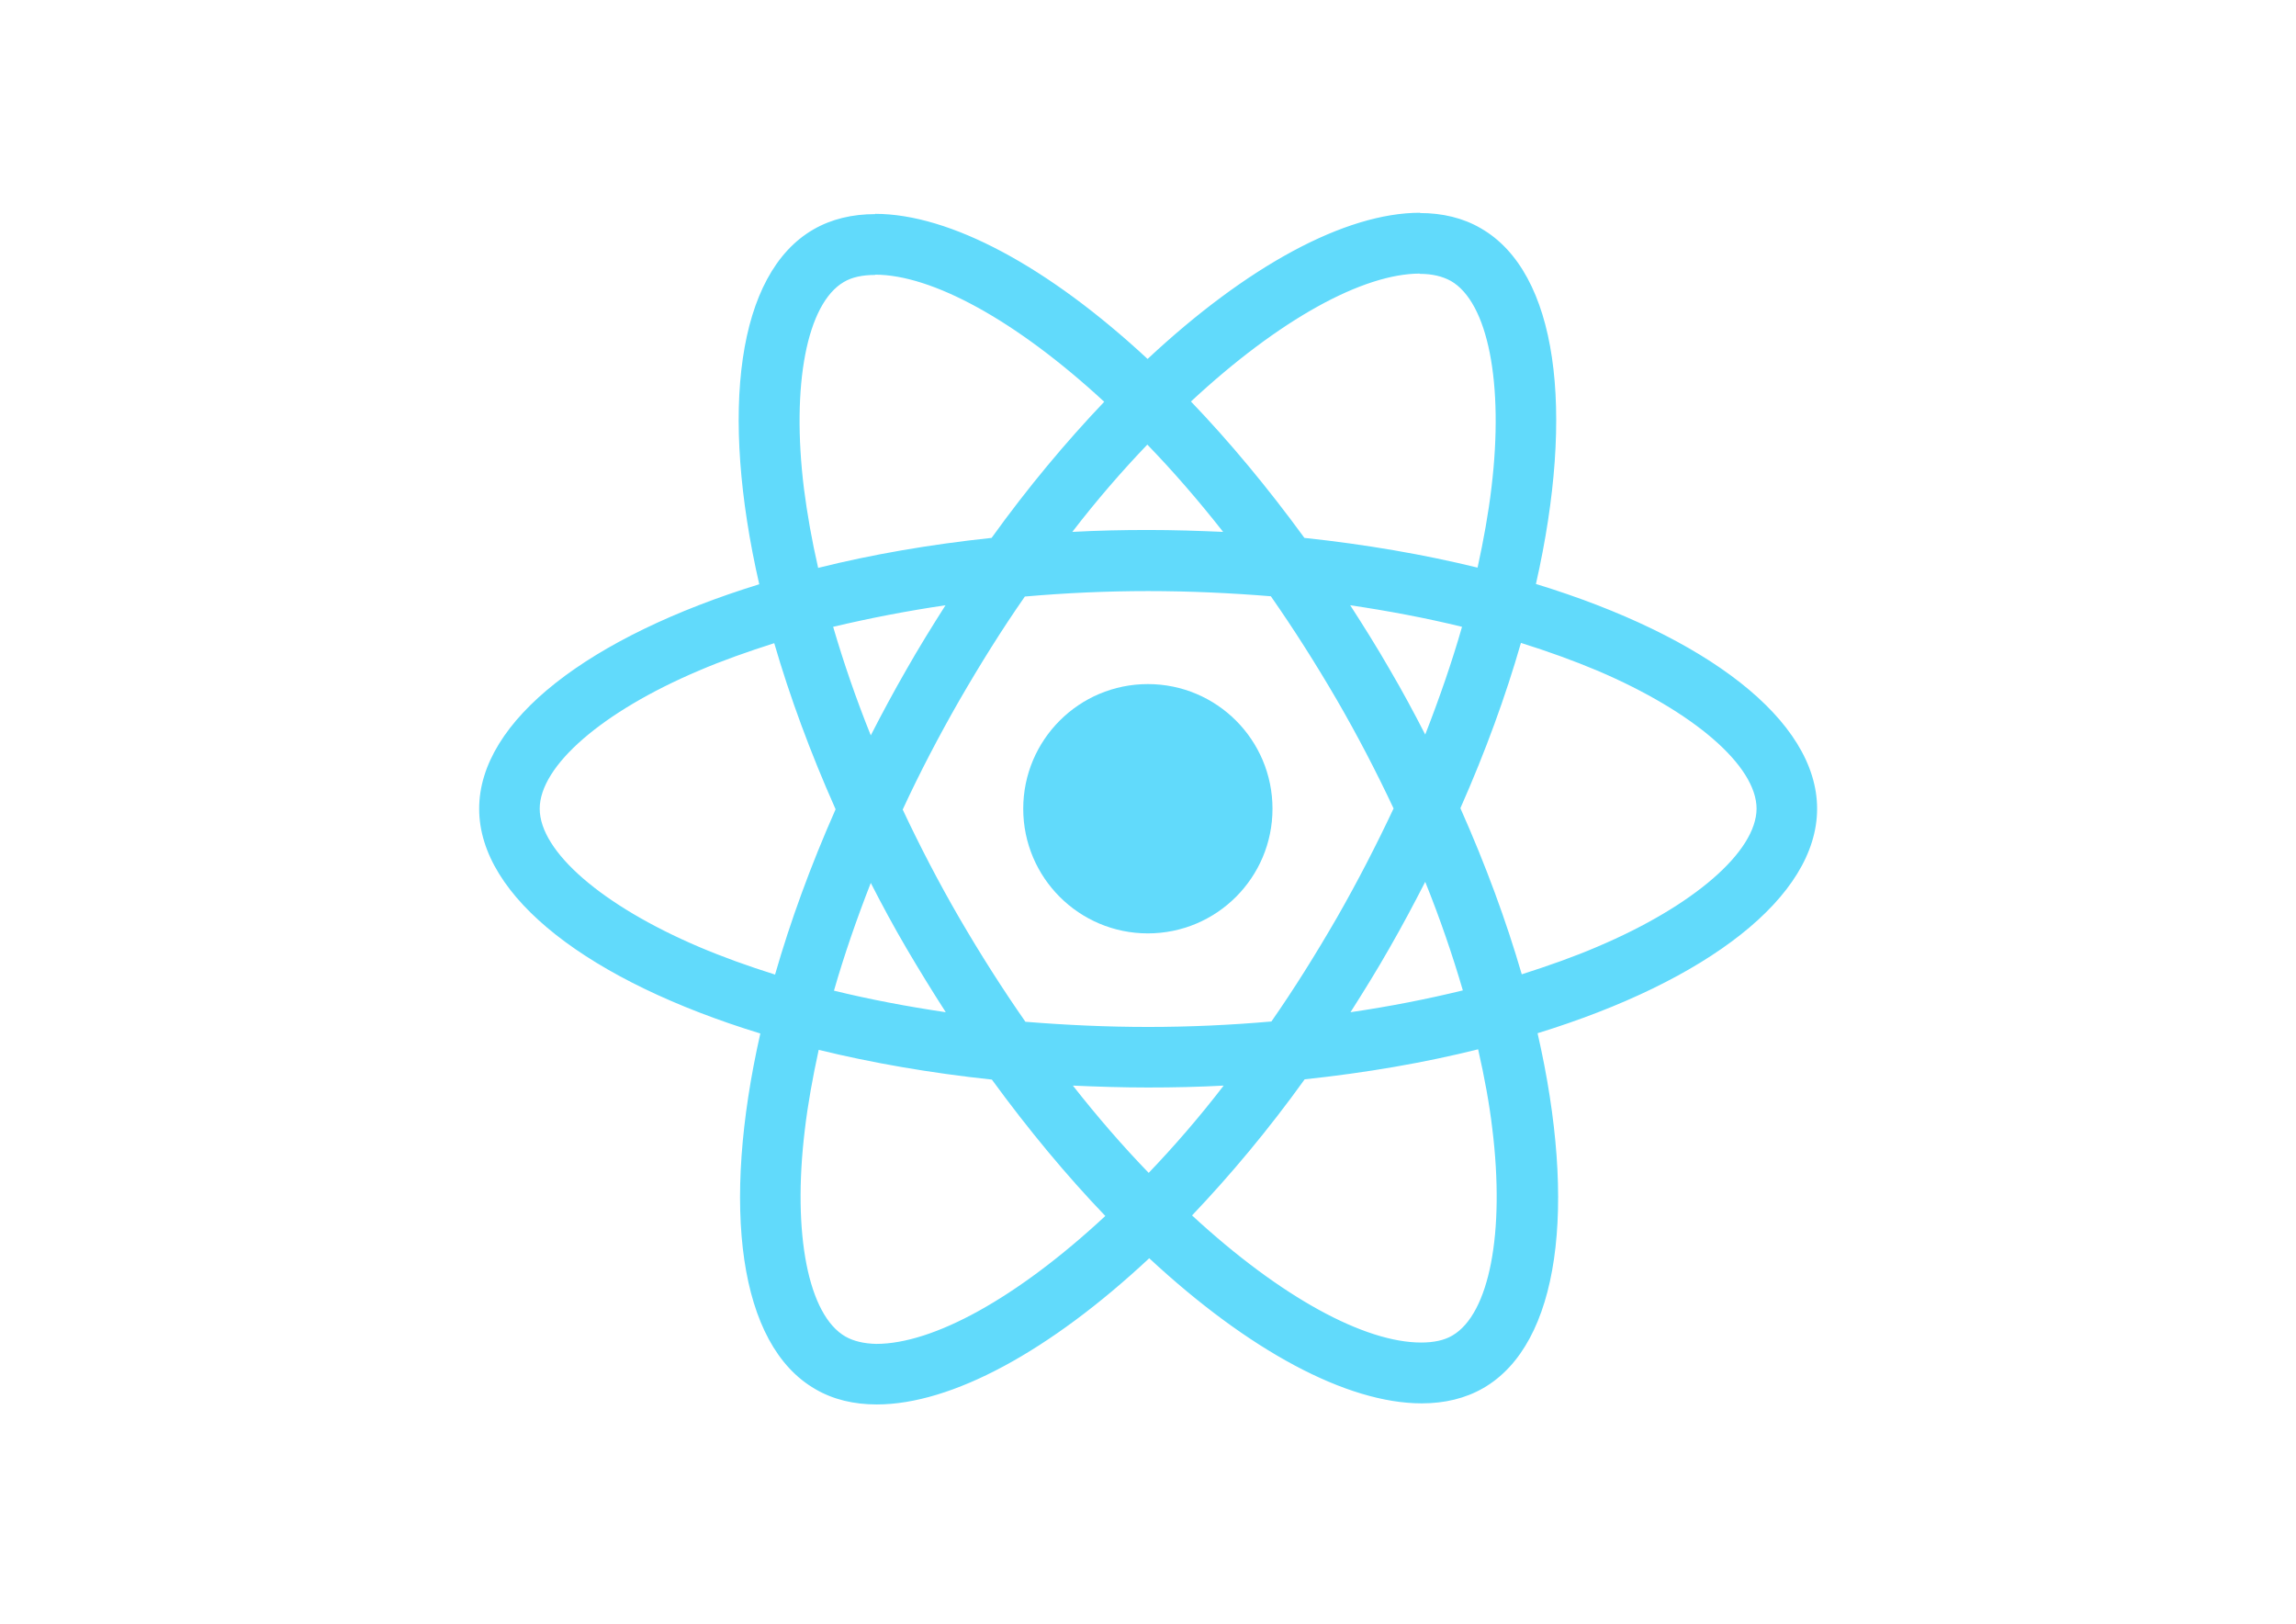
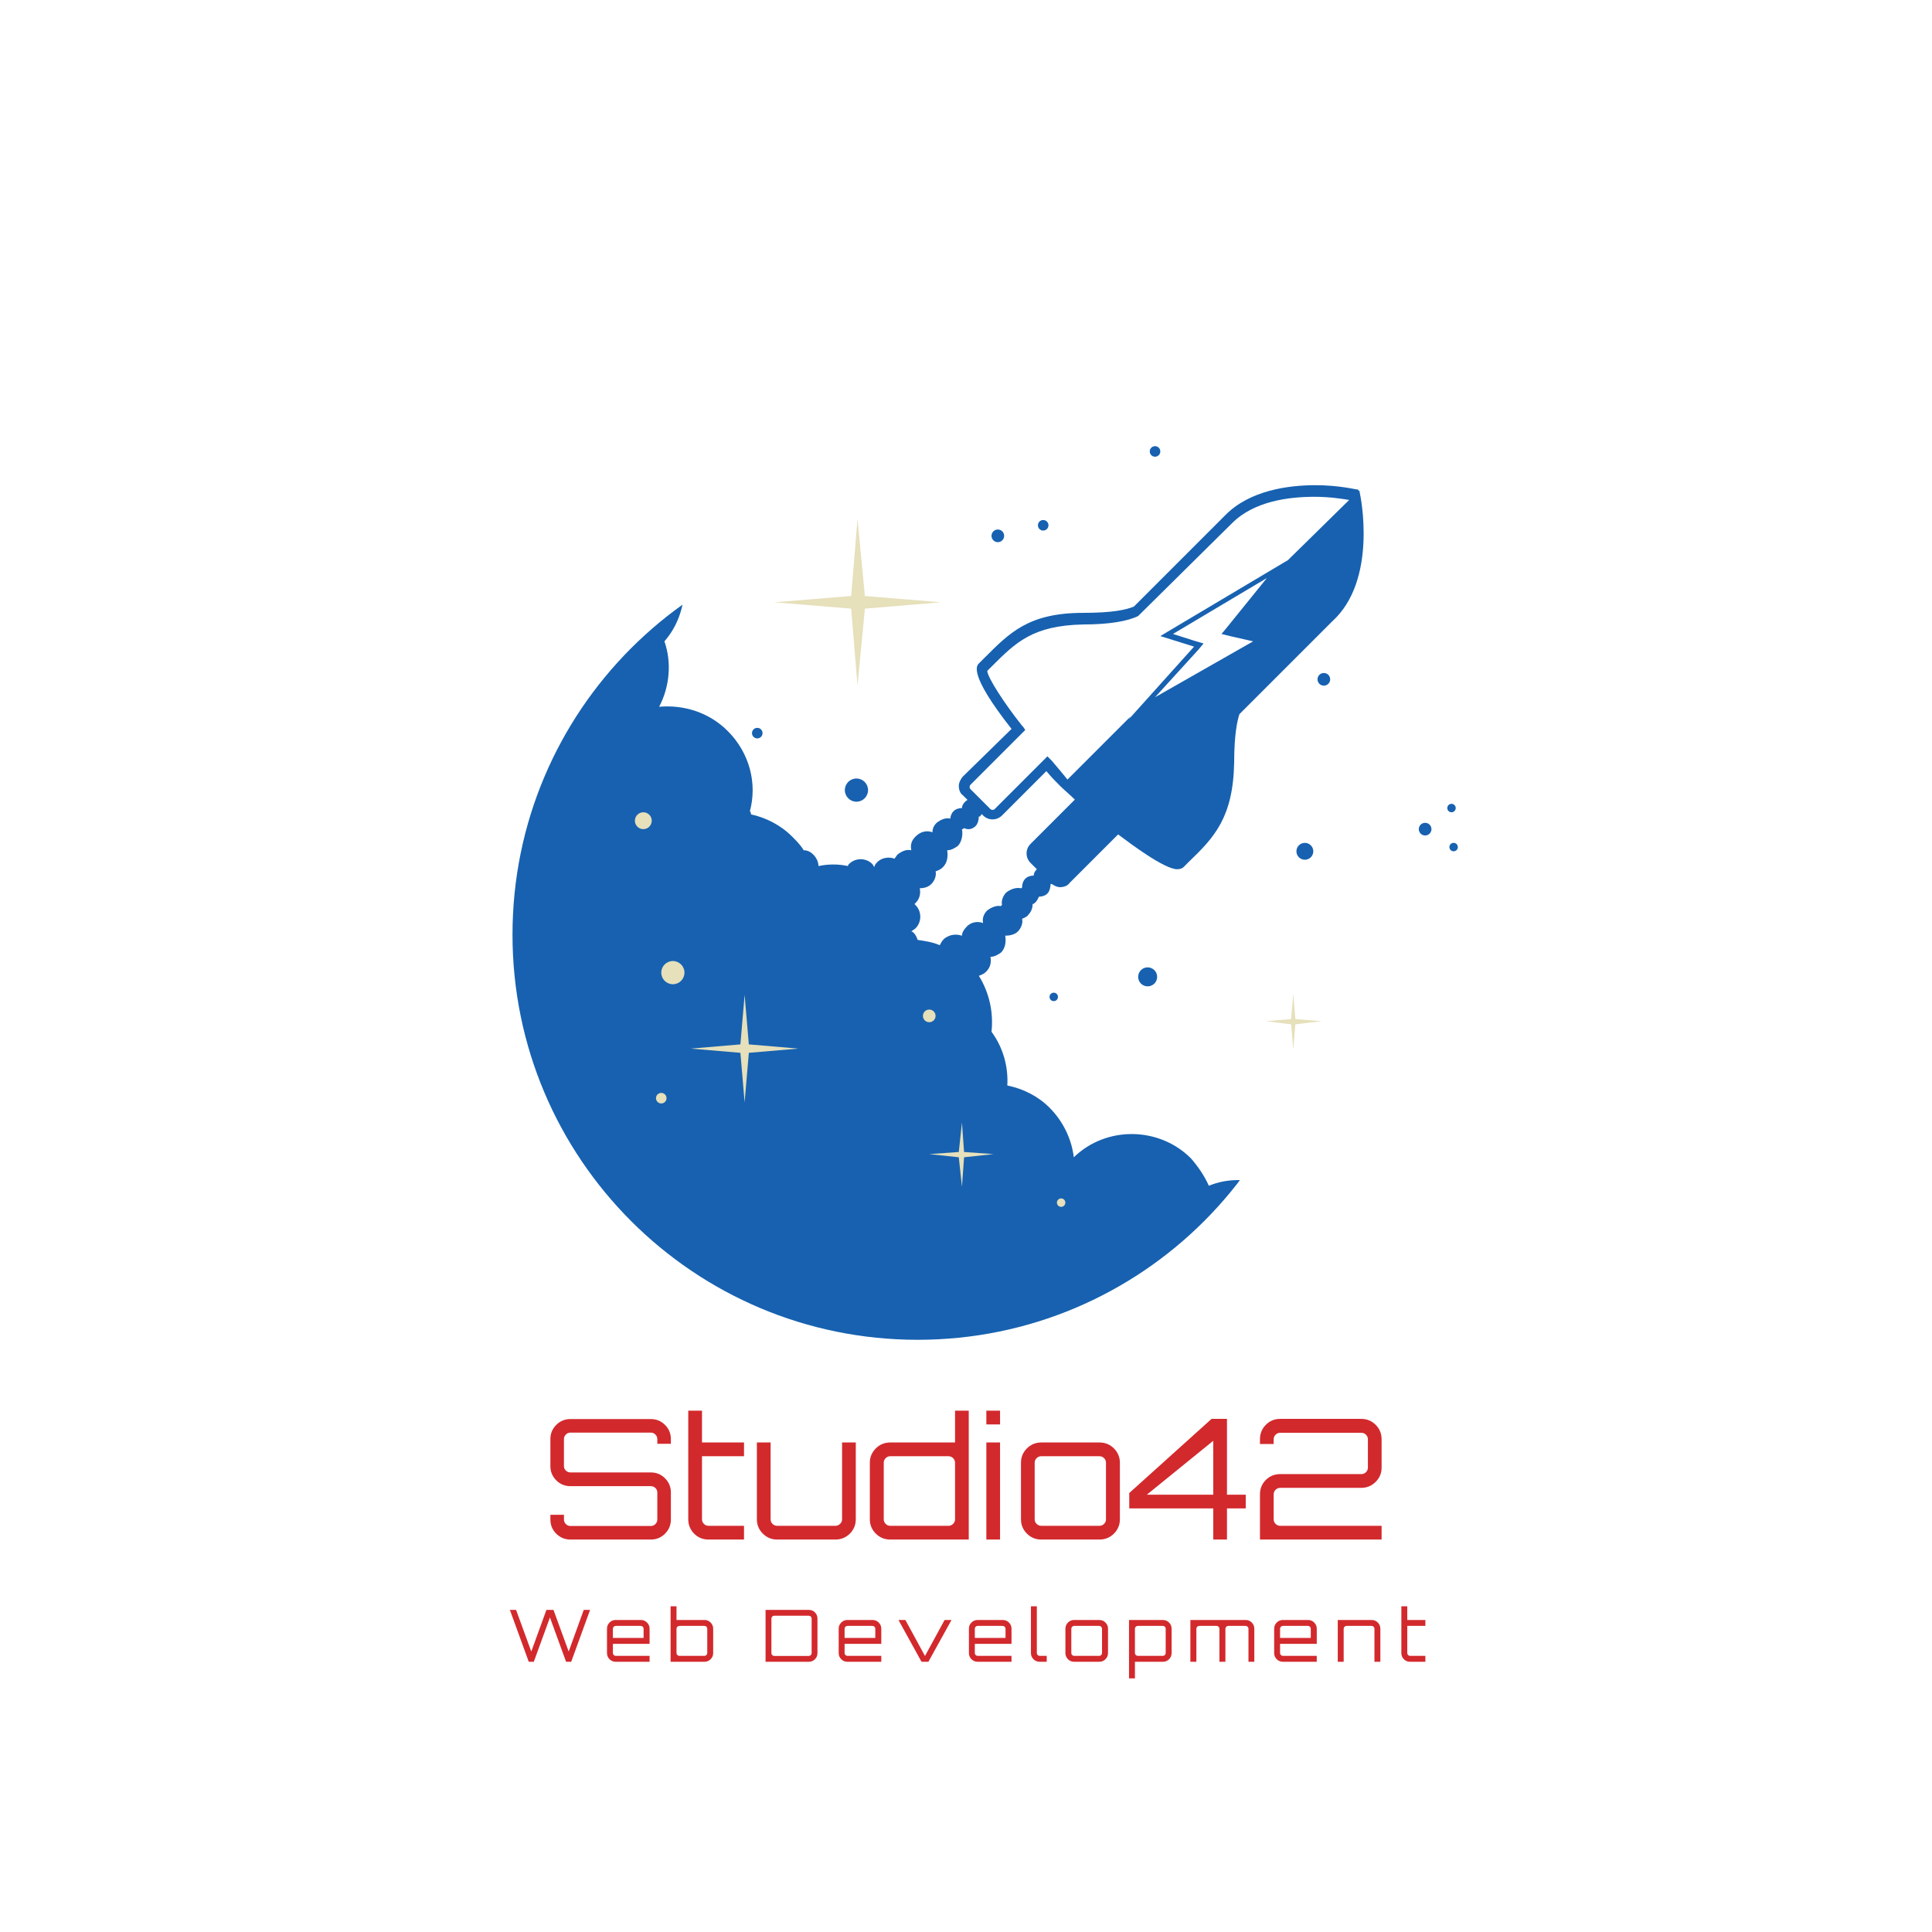
- <svg xmlns="http://www.w3.org/2000/svg" viewBox="0 0 841.9 595.3">
-   <g fill="#61DAFB">
-     <path d="M666.3 296.5c0-32.5-40.7-63.3-103.1-82.4 14.4-63.6 8-114.2-20.2-130.4-6.5-3.8-14.1-5.6-22.4-5.6v22.3c4.6 0 8.3.9 11.4 2.6 13.6 7.8 19.5 37.5 14.9 75.7-1.1 9.4-2.9 19.3-5.1 29.4-19.6-4.8-41-8.5-63.5-10.9-13.5-18.5-27.5-35.3-41.6-50 32.6-30.3 63.2-46.9 84-46.9V78c-27.5 0-63.5 19.6-99.9 53.6-36.4-33.8-72.4-53.2-99.9-53.2v22.3c20.7 0 51.4 16.5 84 46.6-14 14.7-28 31.4-41.3 49.9-22.6 2.4-44 6.1-63.6 11-2.3-10-4-19.7-5.2-29-4.7-38.2 1.1-67.9 14.6-75.8 3-1.8 6.9-2.6 11.5-2.6V78.5c-8.4 0-16 1.8-22.6 5.6-28.1 16.2-34.4 66.7-19.9 130.1-62.2 19.2-102.7 49.9-102.7 82.3 0 32.5 40.7 63.3 103.1 82.4-14.4 63.6-8 114.2 20.2 130.4 6.5 3.8 14.1 5.6 22.5 5.6 27.5 0 63.5-19.6 99.9-53.6 36.4 33.8 72.4 53.2 99.9 53.2 8.4 0 16-1.8 22.6-5.6 28.1-16.2 34.4-66.7 19.9-130.1 62-19.1 102.5-49.9 102.5-82.3zm-130.2-66.7c-3.7 12.9-8.3 26.2-13.5 39.5-4.1-8-8.4-16-13.1-24-4.6-8-9.5-15.8-14.4-23.4 14.2 2.1 27.9 4.7 41 7.9zm-45.8 106.5c-7.8 13.5-15.8 26.3-24.1 38.2-14.9 1.3-30 2-45.2 2-15.1 0-30.2-.7-45-1.9-8.3-11.9-16.4-24.6-24.2-38-7.6-13.1-14.5-26.4-20.8-39.8 6.2-13.4 13.2-26.8 20.7-39.9 7.8-13.5 15.8-26.3 24.1-38.2 14.9-1.3 30-2 45.2-2 15.1 0 30.2.7 45 1.9 8.3 11.9 16.4 24.6 24.2 38 7.6 13.1 14.5 26.4 20.8 39.8-6.3 13.4-13.2 26.8-20.7 39.9zm32.3-13c5.4 13.4 10 26.8 13.8 39.8-13.1 3.2-26.9 5.9-41.2 8 4.9-7.7 9.8-15.6 14.4-23.7 4.6-8 8.9-16.1 13-24.1zM421.2 430c-9.3-9.6-18.6-20.3-27.8-32 9 .4 18.2.7 27.5.7 9.4 0 18.7-.2 27.8-.7-9 11.7-18.3 22.4-27.5 32zm-74.4-58.9c-14.2-2.1-27.9-4.7-41-7.9 3.7-12.9 8.3-26.2 13.5-39.5 4.1 8 8.4 16 13.1 24 4.7 8 9.5 15.8 14.4 23.4zM420.7 163c9.3 9.6 18.6 20.3 27.8 32-9-.4-18.2-.7-27.5-.7-9.4 0-18.7.2-27.8.7 9-11.7 18.3-22.4 27.5-32zm-74 58.9c-4.9 7.7-9.8 15.6-14.4 23.7-4.6 8-8.9 16-13 24-5.4-13.4-10-26.8-13.8-39.8 13.1-3.1 26.9-5.8 41.2-7.9zm-90.5 125.2c-35.4-15.1-58.3-34.9-58.3-50.6 0-15.7 22.9-35.6 58.3-50.6 8.6-3.7 18-7 27.7-10.1 5.7 19.6 13.2 40 22.5 60.9-9.2 20.8-16.6 41.1-22.2 60.6-9.9-3.1-19.3-6.5-28-10.2zM310 490c-13.6-7.8-19.5-37.5-14.9-75.7 1.1-9.4 2.9-19.3 5.1-29.4 19.6 4.8 41 8.5 63.5 10.9 13.5 18.5 27.5 35.3 41.6 50-32.6 30.3-63.2 46.9-84 46.9-4.5-.1-8.3-1-11.3-2.7zm237.2-76.2c4.7 38.2-1.1 67.9-14.6 75.8-3 1.8-6.9 2.6-11.5 2.6-20.7 0-51.4-16.5-84-46.6 14-14.7 28-31.4 41.3-49.9 22.6-2.4 44-6.1 63.6-11 2.3 10.1 4.1 19.8 5.2 29.1zm38.5-66.7c-8.6 3.7-18 7-27.7 10.1-5.7-19.6-13.2-40-22.5-60.9 9.2-20.8 16.6-41.1 22.2-60.6 9.9 3.1 19.3 6.5 28.1 10.2 35.4 15.1 58.3 34.9 58.3 50.6-.1 15.7-23 35.6-58.4 50.6zM320.8 78.4z" />
-     <circle cx="420.9" cy="296.5" r="45.7" />
-     <path d="M520.5 78.1z" />
+ <svg xmlns="http://www.w3.org/2000/svg" width="512" height="512" style="" viewBox="0 0 512 512">
+   <defs transform="matrix(0.9371999, 0, 0, 0.9371999, 16.07751, 46.18248)">
+     <path id="b" data-type="circle" data-cx="44.9" data-cy="54" data-r="38.4" d="M44.9,54m-38.4,0a38.4,38.4 0 1, 0 76.8,0a38.4,38.4 0 1, 0 -76.8,0" />
+     <clipPath id="a" transform="matrix(1, 0, 0, 1, 0, 0)" fill="rgba(13, 15, 69,1)">
+       <use href="#b" overflow="visible" fill="rgba(13, 15, 69,1)" />
+     </clipPath>
+   </defs>
+   <g transform="matrix(0.999999, 0, 0, 0.999999, 0.0001744048, 0.0001822611)">
+     <path clip-path="url(#a)" d="M78.4,92.5c0.9-0.4,1.7-0.9,2.4-1.6c0.6-0.6,1-1.2,1.4-1.9c2.4,0.6,5.1-0.1,7-2   c1-1,1.6-2.1,1.9-3.3c0.9-0.4,1.7-0.9,2.4-1.6c0.9-0.9,1.4-1.9,1.8-2.9c2.1,0.1,4.2-0.6,5.7-2.1c1.8-1.8,2.4-4.2,2.1-6.5   c0.2-0.2,0.5-0.4,0.7-0.6c1.4-1.4,2.1-3.2,2.2-5c1.6-2.8,1.1-6.4-1.2-8.8c-2.9-2.9-7.6-2.9-10.5,0c-1.4,1.4-2.1,3.2-2.2,5   c-0.8,1.5-1.1,3.2-0.8,4.8c-0.2,0.2-0.5,0.4-0.7,0.6c-0.9,0.9-1.4,1.9-1.8,2.9c-2.1-0.1-4.2,0.6-5.7,2.1c-1,1-1.6,2.1-1.9,3.3   c-0.9,0.4-1.7,0.9-2.4,1.6c-0.4,0.4-0.7,0.8-1,1.2c-1.7-0.6-3.6-0.6-5.3,0.1c-0.4-0.9-1-1.8-1.7-2.6c-3-3-8-3.1-11.1-0.1   c-0.2-1.7-1-3.4-2.3-4.7c-1.1-1.1-2.5-1.8-4-2.1c0.1-1.8-0.4-3.6-1.5-5.1c0.2-1.8-0.2-3.7-1.2-5.3c0.3-0.1,0.5-0.2,0.7-0.4   c0.4-0.4,0.5-0.9,0.4-1.4c0.4,0,0.7-0.2,1-0.4c0.4-0.4,0.5-1,0.4-1.6c0.4,0,0.9-0.1,1.2-0.4c0.3-0.3,0.5-0.8,0.4-1.2   c0.2-0.1,0.5-0.2,0.6-0.4c0.3-0.3,0.4-0.7,0.4-1c0.1,0,0.2-0.1,0.3-0.2c0.1-0.1,0.2-0.3,0.3-0.5c0.3,0,0.6-0.1,0.8-0.3   c0.2-0.2,0.3-0.6,0.3-0.9c0,0,0,0,0.1,0c0.4-0.4,0.4-1,0-1.4c-0.4-0.4-1-0.4-1.4,0c-0.2,0.2-0.3,0.4-0.3,0.6   c-0.3,0-0.6,0.1-0.8,0.3c-0.2,0.2-0.3,0.5-0.3,0.8c0,0,0,0.1-0.1,0.1c-0.5-0.1-1,0.1-1.4,0.4c-0.3,0.3-0.5,0.8-0.4,1.2   c0,0-0.1,0-0.1,0.1c-0.4-0.1-0.9,0.1-1.3,0.4c-0.3,0.3-0.5,0.7-0.4,1.2c-0.5-0.2-1.2-0.1-1.6,0.4c-0.2,0.2-0.4,0.5-0.4,0.8   c-0.6-0.2-1.2-0.1-1.7,0.3c-0.2,0.2-0.3,0.4-0.4,0.6c-0.7-0.3-1.4-0.4-2.1-0.5c-0.1-0.3-0.2-0.5-0.4-0.7c0,0-0.1-0.1-0.2-0.1   c0.1-0.1,0.3-0.2,0.4-0.3c0.6-0.6,0.6-1.6,0-2.2c0,0-0.1-0.1-0.1-0.1c0,0,0.1-0.1,0.1-0.1c0.4-0.4,0.5-0.9,0.4-1.4   c0.4,0,0.8-0.1,1.1-0.4c0.3-0.3,0.5-0.8,0.4-1.2c0.3-0.1,0.5-0.2,0.7-0.4c0.4-0.4,0.5-1,0.4-1.6c0.4,0,0.7-0.2,1-0.4   c0.4-0.4,0.5-1.1,0.4-1.6c0.1,0,0.1,0,0.2-0.1c0.4,0.2,0.8,0.1,1.1-0.2c0.2-0.2,0.3-0.6,0.3-0.9c0,0,0,0,0.1,0c0.4-0.4,0.4-1,0-1.4   c-0.4-0.4-1-0.4-1.4,0c-0.2,0.2-0.3,0.4-0.3,0.6c-0.3,0-0.6,0.1-0.8,0.3c-0.2,0.2-0.3,0.5-0.3,0.7c-0.5-0.1-0.9,0.1-1.3,0.4   c-0.3,0.3-0.4,0.6-0.4,0.9c-0.5-0.2-1.1-0.1-1.6,0.4c-0.4,0.4-0.5,0.8-0.4,1.3c-0.5-0.1-0.9,0.1-1.3,0.4c-0.1,0.1-0.2,0.3-0.3,0.4   c-0.5-0.2-1.2-0.1-1.6,0.3c-0.1,0.1-0.3,0.3-0.3,0.5c-0.1-0.1-0.1-0.2-0.2-0.3c-0.6-0.6-1.6-0.6-2.2,0c-0.1,0.1-0.1,0.1-0.1,0.2   c-0.9-0.2-1.9-0.2-2.8,0c0-0.4-0.2-0.8-0.5-1.1c-0.2-0.2-0.5-0.4-0.9-0.4c-0.3-0.5-0.7-0.9-1.1-1.3c-1.1-1.1-2.5-1.8-3.9-2.1   c0-0.1,0-0.2-0.1-0.3c0.7-2.6,0-5.5-2.1-7.6c-1.8-1.8-4.2-2.5-6.5-2.3c1-1.9,1.2-4.2,0.5-6.2c1.4-1.6,2-3.7,1.9-5.8   c1.6-0.2,3.1-0.9,4.4-2.1c0.8-0.8,1.3-1.7,1.7-2.6c2.4,0.6,5-0.1,6.9-2c2.1-2.1,2.7-5.2,1.7-7.8c1.9,0,3.8-0.7,5.2-2.2   c2.9-2.9,2.9-7.6,0-10.5c-2.9-2.9-7.6-2.9-10.5,0c-0.9,0.9-1.6,2-1.9,3.2c-2.4-0.5-4.9,0.2-6.7,2c-2,2-2.6,4.7-1.9,7.2   c-1.8,0-3.6,0.8-5,2.2c-1.5,1.5-2.2,3.4-2.2,5.3c-1.9,0.1-3.8,0.9-5.2,2.3c-2.2,2.2-2.8,5.4-1.9,8.2c-2.3,2.6-2.5,6.4-0.8,9.3   c-0.5,0.2-0.9,0.5-1.3,0.9c-1.1,1.1-1.6,2.5-1.6,4.2c-3.5,0.1-6.5,1.1-8.5,3.1c-7.9,7.9-0.5,28,16.5,44.9   c17,17,37.1,24.3,44.9,16.5c0.7-0.7,1.2-1.4,1.7-2.3c2.9,0.9,5.5,0.6,7.2-1c4.4,3,9.3,3.6,11.8,1.1C79,98.3,79.3,95.5,78.4,92.5z" transform="matrix(2.796041, 0, 0, 2.796041, 117.643, 96.70615)" fill="#1761b0" />
+     <path d="M86.8,12.1l0-0.1l-0.2-0.2l-0.1,0c-0.1,0-1.7-0.4-3.9-0.4c-2.6,0-6.2,0.5-8.5,2.8l-8.7,8.7  c-0.7,0.3-2,0.6-4.8,0.6c-5.2,0-7,1.9-9.4,4.3l-0.5,0.5c-0.2,0.2-1,1,3.1,6.2L49.2,39c-0.2,0.2-0.4,0.6-0.4,0.9  c0,0.3,0.1,0.7,0.4,0.9l1.9,1.9c0.5,0.5,1.3,0.5,1.8,0l4.2-4.2c0.5,0.6,0.9,1,1.3,1.4c0.4,0.4,0.9,0.8,1.4,1.3l-4.2,4.2  c-0.5,0.5-0.5,1.3,0,1.8l1.9,1.9c0.2,0.2,0.6,0.4,0.9,0.4s0.7-0.1,0.9-0.4l4.6-4.6c1.2,0.9,4.4,3.3,5.6,3.3c0.3,0,0.5-0.1,0.6-0.2  l0.5-0.5c2.4-2.3,4.2-4.2,4.3-9.4c0-2.7,0.3-4,0.5-4.6l8.8-8.8C88.5,20.4,86.9,12.5,86.8,12.1z M71.3,26.2l-2.2-0.7l8.9-5.3  l-3.8,4.7l-0.5,0.6l0.8,0.2l2.2,0.5l-9.3,5.3l4.1-4.5l0.5-0.6L71.3,26.2z M57.6,37.5l-0.4-0.4l-5,5c-0.1,0.1-0.3,0.1-0.4,0l-1.9-1.9  c-0.1-0.1-0.1-0.3,0-0.4l5.2-5.2l-0.2-0.3l-0.1-0.1c-1.6-2-3.3-4.6-3.3-5.2l0.4-0.4c2.3-2.3,3.9-3.9,8.7-4c2.4,0,4.2-0.3,5.2-0.8  l8.9-8.8c2.1-2.1,5.4-2.5,7.8-2.5c1.5,0,2.7,0.2,3.3,0.3L80,18.5l-12.1,7.2l3.2,1l-6.2,6.9l0.2-0.3l-6,6  C58.7,38.8,58.2,38.2,57.6,37.5z" transform="matrix(2.796041, 0, 0, 2.796041, 117.643, 96.70615)" fill="#1761b0" />
+     <path transform="matrix(2.796041, 0, 0, 2.796041, 117.643, 96.70615)" data-type="circle" data-cx="52.5" data-cy="16.2" data-r="0.6" d="M52.5,16.2m-0.6,0a0.6,0.6 0 1, 0 1.2,0a0.6,0.6 0 1, 0 -1.2,0" fill="#1761b0" />
+     <path transform="matrix(2.796041, 0, 0, 2.796041, 117.643, 96.70615)" data-type="circle" data-cx="83.4" data-cy="29.8" data-r="0.6" d="M83.4,29.8m-0.6,0a0.6,0.6 0 1, 0 1.2,0a0.6,0.6 0 1, 0 -1.2,0" fill="#1761b0" />
+     <path transform="matrix(2.796041, 0, 0, 2.796041, 117.643, 96.70615)" data-type="circle" data-cx="56.8" data-cy="15.2" data-r="0.5" d="M56.8,15.2m-0.5,0a0.5,0.5 0 1, 0 1,0a0.5,0.5 0 1, 0 -1,0" fill="#1761b0" />
+     <path transform="matrix(2.796041, 0, 0, 2.796041, 117.643, 96.70615)" data-type="circle" data-cx="29.7" data-cy="34.9" data-r="0.5" d="M29.7,34.9m-0.5,0a0.5,0.5 0 1, 0 1,0a0.5,0.5 0 1, 0 -1,0" fill="#1761b0" />
+     <path transform="matrix(2.796041, 0, 0, 2.796041, 117.643, 96.70615)" data-type="circle" data-cx="20.6" data-cy="69.5" data-r="0.5" d="M20.6,69.5m-0.5,0a0.5,0.5 0 1, 0 1,0a0.5,0.5 0 1, 0 -1,0" fill="#e6e0bb" />
+     <path transform="matrix(2.796041, 0, 0, 2.796041, 117.643, 96.70615)" data-type="circle" data-cx="39.1" data-cy="40.3" data-r="1.1" d="M39.1,40.3m-1.1,0a1.1,1.1 0 1, 0 2.2,0a1.1,1.1 0 1, 0 -2.2,0" fill="#1761b0" />
+     <path transform="matrix(2.796041, 0, 0, 2.796041, 117.643, 96.70615)" data-type="circle" data-cx="21.7" data-cy="57.6" data-r="1.1" d="M21.7,57.6m-1.1,0a1.1,1.1 0 1, 0 2.2,0a1.1,1.1 0 1, 0 -2.2,0" fill="#e6e0bb" />
+     <path transform="matrix(2.796041, 0, 0, 2.796041, 117.643, 96.70615)" data-type="circle" data-cx="46" data-cy="61.7" data-r="0.6" d="M46,61.7m-0.6,0a0.6,0.6 0 1, 0 1.2,0a0.6,0.6 0 1, 0 -1.2,0" fill="#e6e0bb" />
+     <path transform="matrix(2.796041, 0, 0, 2.796041, 117.643, 96.70615)" data-type="circle" data-cx="57.8" data-cy="59.9" data-r="0.4" d="M57.8,59.9m-0.4,0a0.4,0.4 0 1, 0 0.8,0a0.4,0.4 0 1, 0 -0.8,0" fill="#1761b0" />
+     <path transform="matrix(2.796041, 0, 0, 2.796041, 117.643, 96.70615)" data-type="circle" data-cx="66.7" data-cy="58" data-r="0.9" d="M66.7,58m-0.9,0a0.9,0.9 0 1, 0 1.8,0a0.9,0.9 0 1, 0 -1.8,0" fill="#1761b0" />
+     <path transform="matrix(2.796041, 0, 0, 2.796041, 117.643, 96.70615)" data-type="circle" data-cx="93" data-cy="44" data-r="0.6" d="M93,44m-0.6,0a0.6,0.6 0 1, 0 1.2,0a0.6,0.6 0 1, 0 -1.2,0" fill="#1761b0" />
+     <path transform="matrix(2.796041, 0, 0, 2.796041, 117.643, 96.70615)" data-type="circle" data-cx="81.6" data-cy="46.1" data-r="0.8" d="M81.6,46.1m-0.8,0a0.8,0.8 0 1, 0 1.6,0a0.8,0.8 0 1, 0 -1.6,0" fill="#1761b0" />
+     <path transform="matrix(2.796041, 0, 0, 2.796041, 117.643, 96.70615)" data-type="circle" data-cx="18.9" data-cy="43.2" data-r="0.8" d="M18.9,43.2m-0.8,0a0.8,0.8 0 1, 0 1.6,0a0.8,0.8 0 1, 0 -1.6,0" fill="#e6e0bb" />
+     <path transform="matrix(2.796041, 0, 0, 2.796041, 117.643, 96.70615)" data-type="circle" data-cx="58.5" data-cy="79.4" data-r="0.4" d="M58.5,79.4m-0.4,0a0.4,0.4 0 1, 0 0.8,0a0.4,0.4 0 1, 0 -0.8,0" fill="#e6e0bb" />
+     <path transform="matrix(2.796041, 0, 0, 2.796041, 117.643, 96.70615)" data-type="circle" data-cx="95.5" data-cy="42" data-r="0.4" d="M95.5,42m-0.4,0a0.4,0.4 0 1, 0 0.8,0a0.4,0.4 0 1, 0 -0.8,0" fill="#1761b0" />
+     <path transform="matrix(2.796041, 0, 0, 2.796041, 117.643, 96.70615)" data-type="circle" data-cx="95.7" data-cy="45.7" data-r="0.4" d="M95.7,45.7m-0.4,0a0.4,0.4 0 1, 0 0.8,0a0.4,0.4 0 1, 0 -0.8,0" fill="#1761b0" />
+     <path transform="matrix(2.796041, 0, 0, 2.796041, 117.643, 96.70615)" data-type="circle" data-cx="67.4" data-cy="8.2" data-r="0.5" d="M67.4,8.2m-0.5,0a0.5,0.5 0 1, 0 1,0a0.5,0.5 0 1, 0 -1,0" fill="#1761b0" />
+     <path transform="matrix(2.796041, 0, 0, 2.796041, 117.643, 96.70615)" data-type="polygon" d="M28.9 64.4L33.6 64.8L28.9 65.2L28.5 69.9L28.1 65.2L23.4 64.8L28.1 64.4L28.5 59.7Z" fill="#e6e0bb" />
+     <path transform="matrix(2.796041, 0, 0, 2.796041, 117.643, 96.70615)" data-type="polygon" d="M49.3 74.6L52.1 74.8L49.3 75.1L49.1 77.9L48.8 75.1L46 74.8L48.8 74.6L49.1 71.8Z" fill="#e6e0bb" />
+     <path transform="matrix(2.796041, 0, 0, 2.796041, 117.643, 96.70615)" data-type="polygon" d="M80.7 62L83.2 62.2L80.7 62.5L80.5 64.9L80.3 62.5L77.9 62.2L80.3 62L80.5 59.6Z" fill="#e6e0bb" />
+     <path transform="matrix(2.796041, 0, 0, 2.796041, 117.643, 96.70615)" data-type="polygon" d="M39.9 21.9L47.1 22.5L39.9 23.1L39.2 30.4L38.6 23.1L31.3 22.5L38.6 21.9L39.2 14.6Z" fill="#e6e0bb" />
  </g>
+   <path text="Studio42" fill="#d2292d" space="preserve" text-anchor="middle" offset="0.5" font-scale="contain" font-size="48" font-family="Orbitron" transform="matrix(0.9239558, 0, 0, 0.9239558, 255.8882, 407.9955)" data-fl-textpath="" font-weight="400" font-style="normal" d="M-84.526-28.8L-84.526-28.8L-84.526-27.46L-88.416-27.46L-88.416-28.8Q-88.416-29.57 -88.966-30.12Q-89.516-30.67 -90.286-30.67L-90.286-30.67L-113.326-30.67Q-114.096-30.67 -114.646-30.12Q-115.196-29.57 -115.196-28.8L-115.196-28.8L-115.196-21.07Q-115.196-20.3 -114.646-19.78Q-114.096-19.25 -113.326-19.25L-113.326-19.25L-90.286-19.25Q-87.886-19.25 -86.206-17.57Q-84.526-15.89 -84.526-13.49L-84.526-13.49L-84.526-5.76Q-84.526-3.36 -86.206-1.68Q-87.886 0 -90.286 0L-90.286 0L-113.326 0Q-115.726 0 -117.406-1.68Q-119.086-3.36 -119.086-5.76L-119.086-5.76L-119.086-7.1L-115.196-7.1L-115.196-5.76Q-115.196-4.99 -114.646-4.44Q-114.096-3.89 -113.326-3.89L-113.326-3.89L-90.286-3.89Q-89.516-3.89 -88.966-4.44Q-88.416-4.99 -88.416-5.76L-88.416-5.76L-88.416-13.49Q-88.416-14.26 -88.966-14.78Q-89.516-15.31 -90.286-15.31L-90.286-15.31L-113.326-15.31Q-115.726-15.31 -117.406-16.99Q-119.086-18.67 -119.086-21.07L-119.086-21.07L-119.086-28.8Q-119.086-31.2 -117.406-32.88Q-115.726-34.56 -113.326-34.56L-113.326-34.56L-90.286-34.56Q-87.886-34.56 -86.206-32.88Q-84.526-31.2 -84.526-28.8ZM-63.55-27.84L-63.55-23.9L-75.6-23.9L-75.6-5.81Q-75.6-5.04 -75.05-4.49Q-74.5-3.94 -73.73-3.94L-73.73-3.94L-63.55-3.94L-63.55 0L-73.73 0Q-76.18 0 -77.86-1.7Q-79.54-3.41 -79.54-5.81L-79.54-5.81L-79.54-36.96L-75.6-36.96L-75.6-27.84L-63.55-27.84ZM-35.42-5.81L-35.42-27.84L-31.49-27.84L-31.49-5.81Q-31.49-3.41 -33.19-1.7Q-34.9 0 -37.34 0L-37.34 0L-54.05 0Q-56.45 0 -58.15-1.7Q-59.86-3.41 -59.86-5.81L-59.86-5.81L-59.86-27.84L-55.92-27.84L-55.92-5.81Q-55.92-5.04 -55.37-4.49Q-54.82-3.94 -54.05-3.94L-54.05-3.94L-37.34-3.94Q-36.58-3.94 -36-4.49Q-35.42-5.04 -35.42-5.81L-35.42-5.81ZM-3.02-27.84L-3.02-36.96L 0.91-36.96L 0.91 0L-21.6 0Q-24.05 0 -25.75-1.7Q-27.46-3.41 -27.46-5.81L-27.46-5.81L-27.46-22.03Q-27.46-24.43 -25.75-26.14Q-24.05-27.84 -21.6-27.84L-21.6-27.84L-3.02-27.84ZM-21.6-3.94L-21.6-3.94L-4.9-3.94Q-4.13-3.94 -3.58-4.49Q-3.02-5.04 -3.02-5.81L-3.02-5.81L-3.02-22.03Q-3.02-22.8 -3.58-23.35Q-4.13-23.9 -4.9-23.9L-4.9-23.9L-21.6-23.9Q-22.37-23.9 -22.92-23.35Q-23.47-22.8 -23.47-22.03L-23.47-22.03L-23.47-5.81Q-23.47-5.04 -22.92-4.49Q-22.37-3.94 -21.6-3.94ZM 9.886 0L 5.956 0L 5.956-27.84L 9.886-27.84L 9.886 0ZM 5.956-33.02L 5.956-36.96L 9.886-36.96L 9.886-33.02L 5.956-33.02ZM 21.7-27.84L 21.7-27.84L 38.4-27.84Q 40.85-27.84  42.55-26.14Q 44.26-24.43  44.26-22.03L 44.26-22.03L 44.26-5.81Q 44.26-3.41  42.55-1.7Q 40.85 0  38.4 0L 38.4 0L 21.7 0Q 19.3 0  17.59-1.7Q 15.89-3.41  15.89-5.81L 15.89-5.81L 15.89-22.03Q 15.89-24.43  17.59-26.14Q 19.3-27.84  21.7-27.84ZM 38.4-23.9L 38.4-23.9L 21.7-23.9Q 20.93-23.9  20.38-23.35Q 19.82-22.8  19.82-22.03L 19.82-22.03L 19.82-5.81Q 19.82-5.04  20.38-4.49Q 20.93-3.94  21.7-3.94L 21.7-3.94L 38.4-3.94Q 39.17-3.94  39.72-4.49Q 40.27-5.04  40.27-5.81L 40.27-5.81L 40.27-22.03Q 40.27-22.8  39.72-23.35Q 39.17-23.9  38.4-23.9ZM 74.976-34.61L 74.976-12.86L 80.356-12.86L 80.356-8.93L 74.976-8.93L 74.976 0L 71.036 0L 71.036-8.93L 46.946-8.93L 46.946-13.34L 70.556-34.61L 74.976-34.61ZM 71.036-12.86L 71.036-28.32L 51.986-12.86L 71.036-12.86ZM 90.236-34.61L 90.236-34.61L 113.516-34.61Q 115.916-34.61  117.626-32.9Q 119.326-31.2  119.326-28.75L 119.326-28.75L 119.326-20.64Q 119.326-18.24  117.626-16.54Q 115.916-14.83  113.516-14.83L 113.516-14.83L 90.236-14.83Q 89.476-14.83  88.916-14.28Q 88.366-13.73  88.366-12.96L 88.366-12.96L 88.366-5.81Q 88.366-5.04  88.916-4.49Q 89.476-3.94  90.236-3.94L 90.236-3.94L 119.326-3.94L 119.326 0L 84.436 0L 84.436-12.96Q 84.436-15.41  86.116-17.09Q 87.796-18.77  90.236-18.77L 90.236-18.77L 113.516-18.77Q 114.286-18.77  114.836-19.32Q 115.396-19.87  115.396-20.64L 115.396-20.64L 115.396-28.75Q 115.396-29.52  114.836-30.07Q 114.286-30.62  113.516-30.62L 113.516-30.62L 90.236-30.62Q 89.476-30.62  88.916-30.07Q 88.366-29.52  88.366-28.75L 88.366-28.75L 88.366-27.41L 84.436-27.41L 84.436-28.75Q 84.436-31.2  86.116-32.9Q 87.796-34.61  90.236-34.61Z" />
+   <path text="Web Development" fill="#d2292d" space="preserve" text-anchor="middle" offset="0.5" font-scale="contain" font-size="48" font-family="Orbitron" transform="matrix(0.3978944, 0, 0, 0.3978944, 256.3239, 440.3882)" font-weight="400" font-style="normal" data-fl-textpath="" letter-spacing="9" d="M-265.438-6.82L-255.408-34.56L-251.188-34.56L-263.758 0L-267.168 0L-277.918-29.52L-288.668 0L-292.028 0L-304.608-34.56L-300.478-34.56L-290.348-6.82L-280.268-34.56L-275.568-34.56L-265.438-6.82ZM-234.116-27.84L-217.416-27.84Q-214.966-27.84 -213.266-26.14Q-211.556-24.43 -211.556-22.03L-211.556-22.03L-211.556-11.95L-235.996-11.95L-235.996-5.81Q-235.996-5.04 -235.436-4.49Q-234.886-3.94 -234.116-3.94L-234.116-3.94L-211.556-3.94L-211.556 0L-234.116 0Q-236.516 0 -238.226-1.7Q-239.926-3.41 -239.926-5.81L-239.926-5.81L-239.926-22.03Q-239.926-24.43 -238.226-26.14Q-236.516-27.84 -234.116-27.84L-234.116-27.84ZM-235.996-22.03L-235.996-15.89L-215.546-15.89L-215.546-22.03Q-215.546-22.8 -216.096-23.35Q-216.646-23.9 -217.416-23.9L-217.416-23.9L-234.116-23.9Q-234.886-23.9 -235.436-23.35Q-235.996-22.8 -235.996-22.03L-235.996-22.03ZM-193.63-27.84L-175.01-27.84Q-172.61-27.84 -170.9-26.14Q-169.2-24.43 -169.2-22.03L-169.2-22.03L-169.2-5.81Q-169.2-3.41 -170.9-1.7Q-172.61 0 -175.01 0L-175.01 0L-197.57 0L-197.57-36.96L-193.63-36.96L-193.63-27.84ZM-173.14-5.81L-173.14-5.81L-173.14-22.03Q-173.14-22.8 -173.69-23.35Q-174.24-23.9 -175.01-23.9L-175.01-23.9L-191.71-23.9Q-192.48-23.9 -193.06-23.35Q-193.63-22.8 -193.63-22.03L-193.63-22.03L-193.63-5.81Q-193.63-5.04 -193.06-4.49Q-192.48-3.94 -191.71-3.94L-191.71-3.94L-175.01-3.94Q-174.24-3.94 -173.69-4.49Q-173.14-5.04 -173.14-5.81ZM-134.308 0L-134.308-34.56L-105.508-34.56Q-103.108-34.56 -101.428-32.88Q-99.748-31.2 -99.748-28.8L-99.748-28.8L-99.748-5.76Q-99.748-3.36 -101.428-1.68Q-103.108 0 -105.508 0L-105.508 0L-134.308 0ZM-103.628-5.76L-103.628-5.76L-103.628-28.8Q-103.628-29.57 -104.188-30.12Q-104.738-30.67 -105.508-30.67L-105.508-30.67L-128.548-30.67Q-129.308-30.67 -129.868-30.12Q-130.418-29.57 -130.418-28.8L-130.418-28.8L-130.418-5.76Q-130.418-4.99 -129.868-4.44Q-129.308-3.89 -128.548-3.89L-128.548-3.89L-105.508-3.89Q-104.738-3.89 -104.188-4.44Q-103.628-4.99 -103.628-5.76ZM-79.796-27.84L-63.096-27.84Q-60.646-27.84 -58.946-26.14Q-57.236-24.43 -57.236-22.03L-57.236-22.03L-57.236-11.95L-81.676-11.95L-81.676-5.81Q-81.676-5.04 -81.116-4.49Q-80.566-3.94 -79.796-3.94L-79.796-3.94L-57.236-3.94L-57.236 0L-79.796 0Q-82.196 0 -83.906-1.7Q-85.606-3.41 -85.606-5.81L-85.606-5.81L-85.606-22.03Q-85.606-24.43 -83.906-26.14Q-82.196-27.84 -79.796-27.84L-79.796-27.84ZM-81.676-22.03L-81.676-15.89L-61.226-15.89L-61.226-22.03Q-61.226-22.8 -61.776-23.35Q-62.326-23.9 -63.096-23.9L-63.096-23.9L-79.796-23.9Q-80.566-23.9 -81.116-23.35Q-81.676-22.8 -81.676-22.03L-81.676-22.03ZM-28.13-3.84L-15.07-27.84L-10.46-27.84L-25.87 0L-30.43 0L-45.79-27.84L-41.18-27.84L-28.13-3.84ZM 6.94-27.84L 23.64-27.84Q 26.09-27.84  27.79-26.14Q 29.5-24.43  29.5-22.03L 29.5-22.03L 29.5-11.95L 5.06-11.95L 5.06-5.81Q 5.06-5.04  5.62-4.49Q 6.17-3.94  6.94-3.94L 6.94-3.94L 29.5-3.94L 29.5 0L 6.94 0Q 4.54 0  2.83-1.7Q 1.13-3.41  1.13-5.81L 1.13-5.81L 1.13-22.03Q 1.13-24.43  2.83-26.14Q 4.54-27.84  6.94-27.84L 6.94-27.84ZM 5.06-22.03L 5.06-15.89L 25.51-15.89L 25.51-22.03Q 25.51-22.8  24.96-23.35Q 24.41-23.9  23.64-23.9L 23.64-23.9L 6.94-23.9Q 6.17-23.9  5.62-23.35Q 5.06-22.8  5.06-22.03L 5.06-22.03ZM 42.436-5.81L 42.436-36.96L 46.366-36.96L 46.366-5.81Q 46.366-5.04  46.916-4.49Q 47.476-3.94  48.236-3.94L 48.236-3.94L 52.946-3.94L 52.946 0L 48.236 0Q 45.836 0  44.136-1.7Q 42.436-3.41  42.436-5.81L 42.436-5.81ZM 71.212-27.84L 71.212-27.84L 87.912-27.84Q 90.362-27.84  92.062-26.14Q 93.772-24.43  93.772-22.03L 93.772-22.03L 93.772-5.81Q 93.772-3.41  92.062-1.7Q 90.362 0  87.912 0L 87.912 0L 71.212 0Q 68.812 0  67.102-1.7Q 65.402-3.41  65.402-5.81L 65.402-5.81L 65.402-22.03Q 65.402-24.43  67.102-26.14Q 68.812-27.84  71.212-27.84ZM 87.912-23.9L 87.912-23.9L 71.212-23.9Q 70.442-23.9  69.892-23.35Q 69.332-22.8  69.332-22.03L 69.332-22.03L 69.332-5.81Q 69.332-5.04  69.892-4.49Q 70.442-3.94  71.212-3.94L 71.212-3.94L 87.912-3.94Q 88.682-3.94  89.232-4.49Q 89.782-5.04  89.782-5.81L 89.782-5.81L 89.782-22.03Q 89.782-22.8  89.232-23.35Q 88.682-23.9  87.912-23.9ZM 107.758-27.84L 130.318-27.84Q 132.718-27.84  134.428-26.14Q 136.128-24.43  136.128-22.03L 136.128-22.03L 136.128-5.81Q 136.128-3.41  134.428-1.7Q 132.718 0  130.318 0L 130.318 0L 111.698 0L 111.698 11.04L 107.758 11.04L 107.758-27.84ZM 132.188-5.81L 132.188-5.81L 132.188-22.03Q 132.188-22.8  131.638-23.35Q 131.088-23.9  130.318-23.9L 130.318-23.9L 113.618-23.9Q 112.848-23.9  112.268-23.35Q 111.698-22.8  111.698-22.03L 111.698-22.03L 111.698-5.81Q 111.698-5.04  112.268-4.49Q 112.848-3.94  113.618-3.94L 113.618-3.94L 130.318-3.94Q 131.088-3.94  131.638-4.49Q 132.188-5.04  132.188-5.81ZM 148.63-27.84L 185.4-27.84Q 187.85-27.84  189.53-26.14Q 191.21-24.43  191.21-22.03L 191.21-22.03L 191.21 0L 187.32 0L 187.32-22.03Q 187.32-22.8  186.74-23.35Q 186.17-23.9  185.4-23.9L 185.4-23.9L 173.83-23.9Q 173.06-23.9  172.51-23.35Q 171.96-22.8  171.96-22.03L 171.96-22.03L 171.96 0L 167.98 0L 167.98-22.03Q 167.98-22.8  167.42-23.35Q 166.87-23.9  166.1-23.9L 166.1-23.9L 154.49-23.9Q 153.72-23.9  153.17-23.35Q 152.62-22.8  152.62-22.03L 152.62-22.03L 152.62 0L 148.63 0L 148.63-27.84ZM 210.244-27.84L 226.944-27.84Q 229.394-27.84  231.094-26.14Q 232.804-24.43  232.804-22.03L 232.804-22.03L 232.804-11.95L 208.364-11.95L 208.364-5.81Q 208.364-5.04  208.924-4.49Q 209.474-3.94  210.244-3.94L 210.244-3.94L 232.804-3.94L 232.804 0L 210.244 0Q 207.844 0  206.134-1.7Q 204.434-3.41  204.434-5.81L 204.434-5.81L 204.434-22.03Q 204.434-24.43  206.134-26.14Q 207.844-27.84  210.244-27.84L 210.244-27.84ZM 208.364-22.03L 208.364-15.89L 228.814-15.89L 228.814-22.03Q 228.814-22.8  228.264-23.35Q 227.714-23.9  226.944-23.9L 226.944-23.9L 210.244-23.9Q 209.474-23.9  208.924-23.35Q 208.364-22.8  208.364-22.03L 208.364-22.03ZM 246.79-27.84L 269.35-27.84Q 271.75-27.84  273.46-26.14Q 275.16-24.43  275.16-22.03L 275.16-22.03L 275.16 0L 271.22 0L 271.22-22.03Q 271.22-22.8  270.67-23.35Q 270.12-23.9  269.35-23.9L 269.35-23.9L 252.65-23.9Q 251.88-23.9  251.3-23.35Q 250.73-22.8  250.73-22.03L 250.73-22.03L 250.73 0L 246.79 0L 246.79-27.84ZM 305.138-27.84L 305.138-23.9L 293.088-23.9L 293.088-5.81Q 293.088-5.04  293.638-4.49Q 294.188-3.94  294.958-3.94L 294.958-3.94L 305.138-3.94L 305.138 0L 294.958 0Q 292.508 0  290.828-1.7Q 289.148-3.41  289.148-5.81L 289.148-5.81L 289.148-36.96L 293.088-36.96L 293.088-27.84L 305.138-27.84Z" />
</svg>
